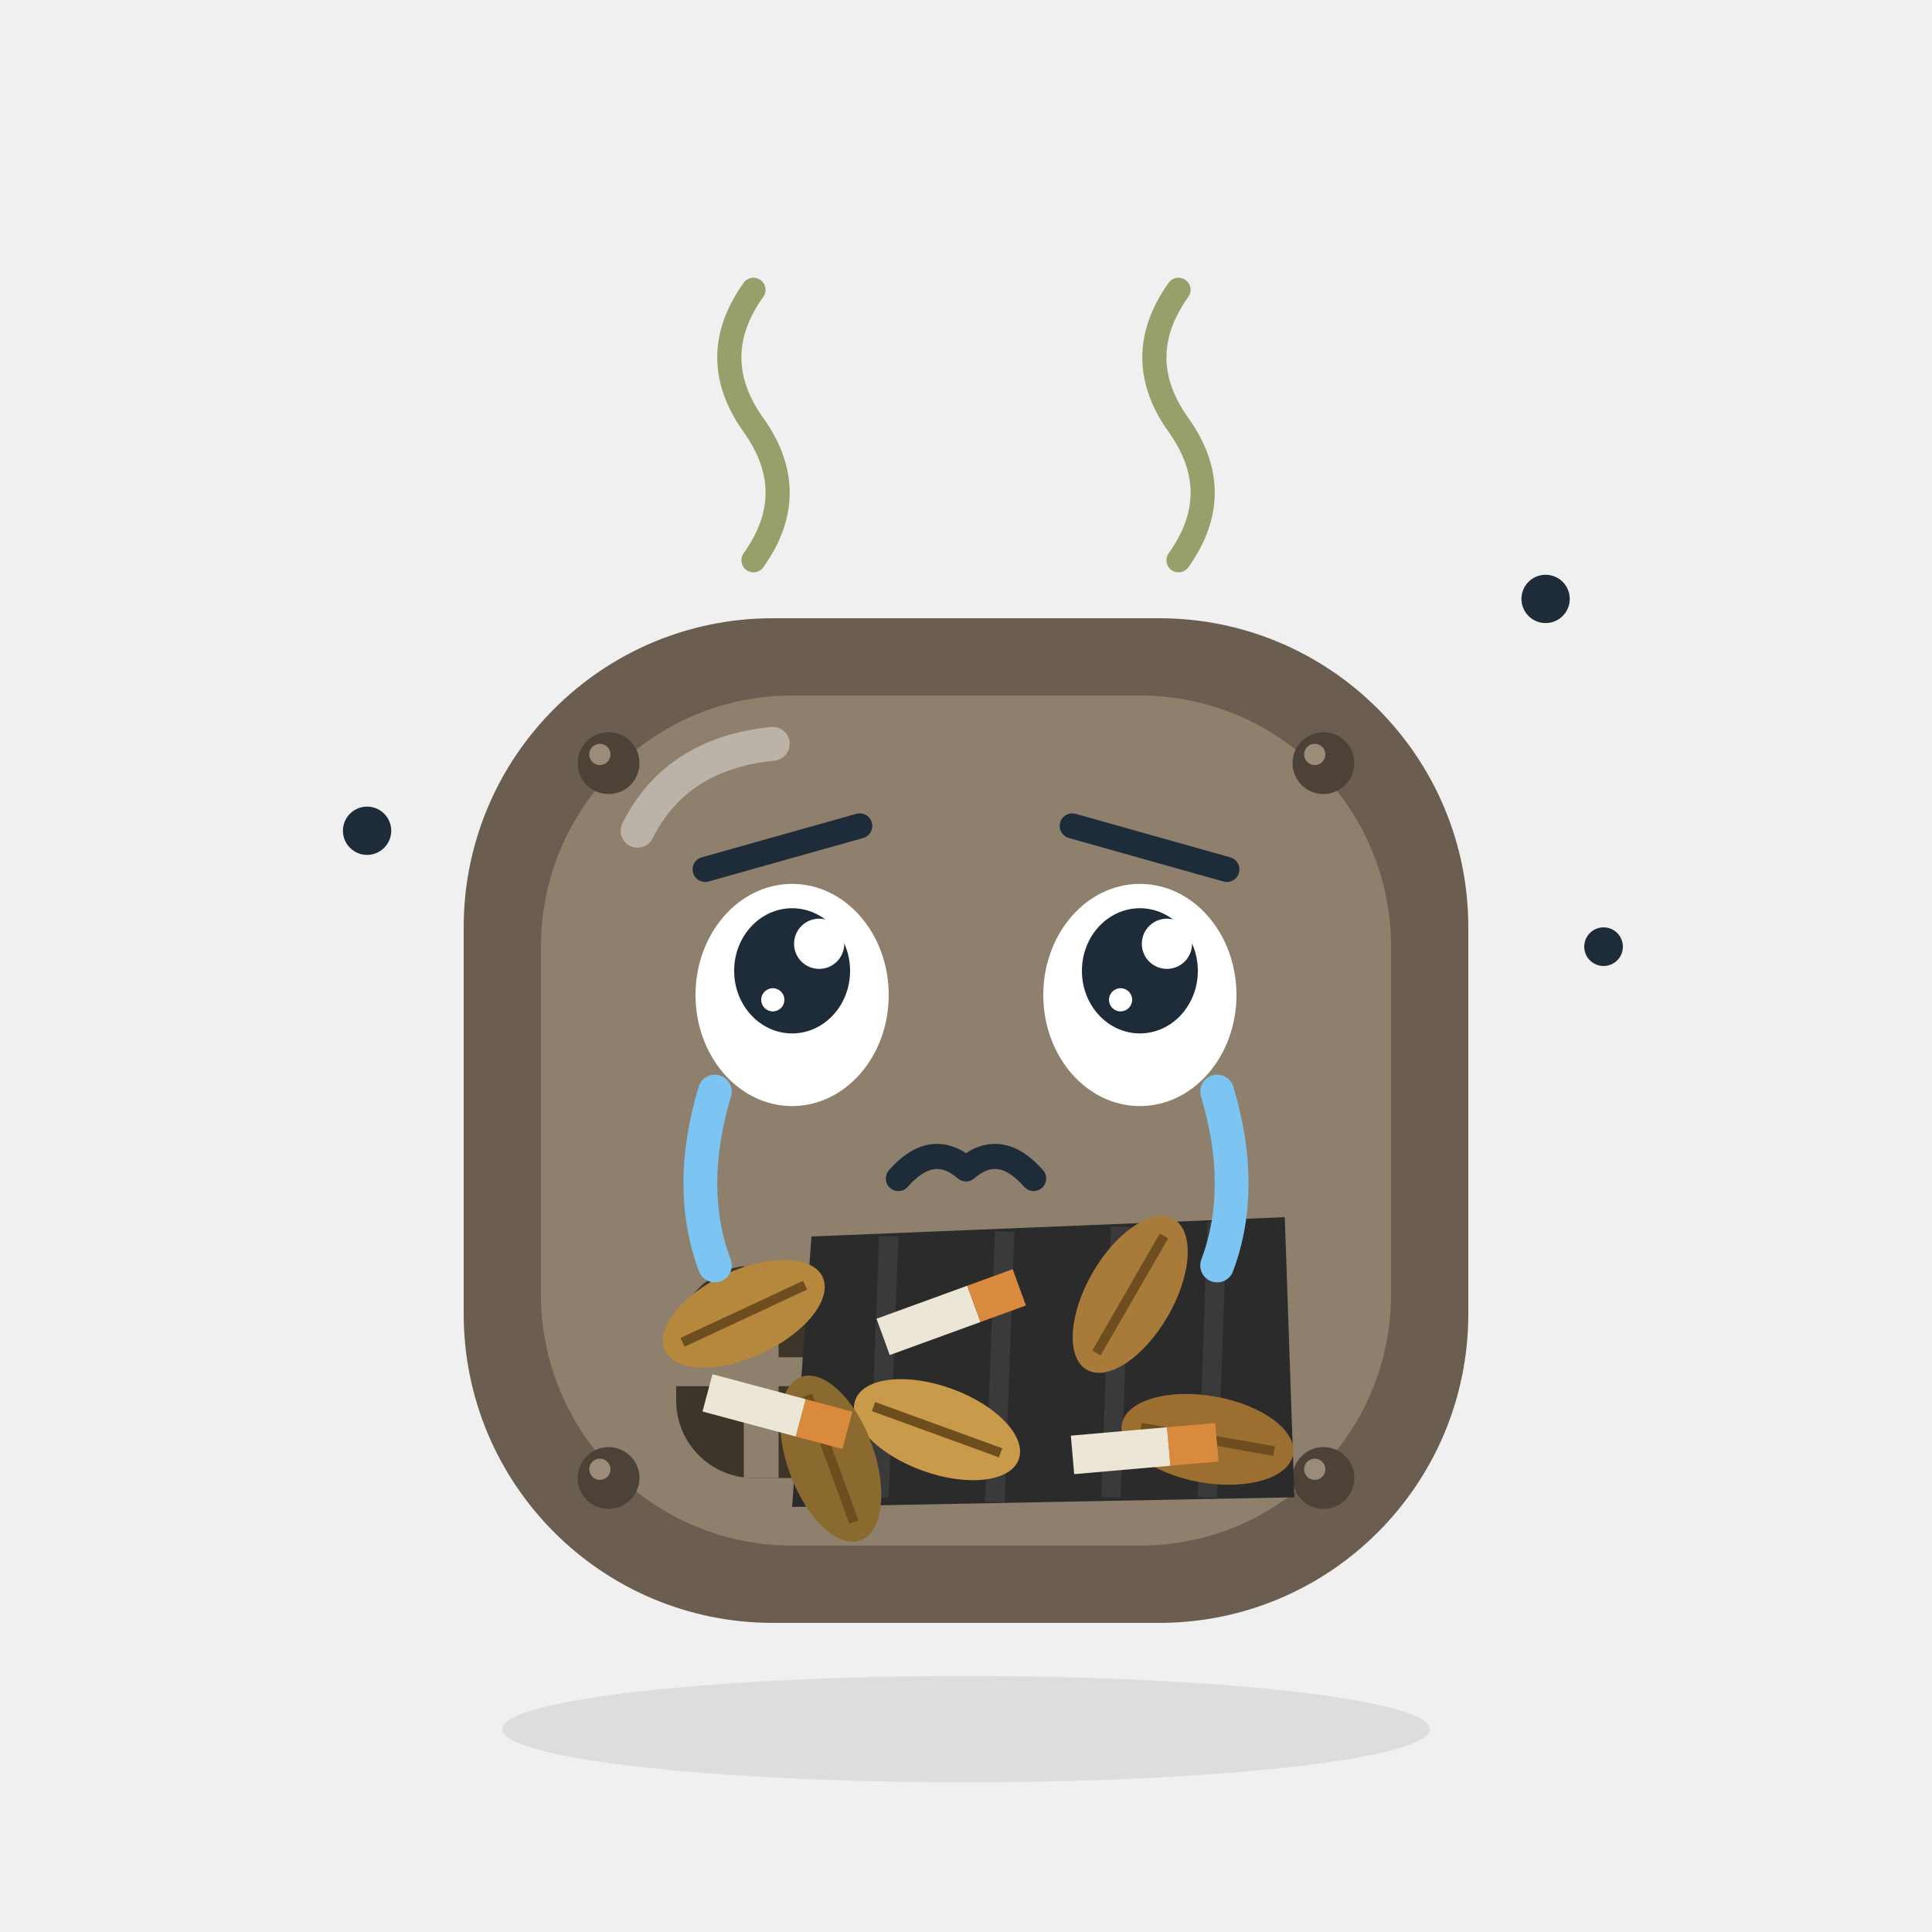
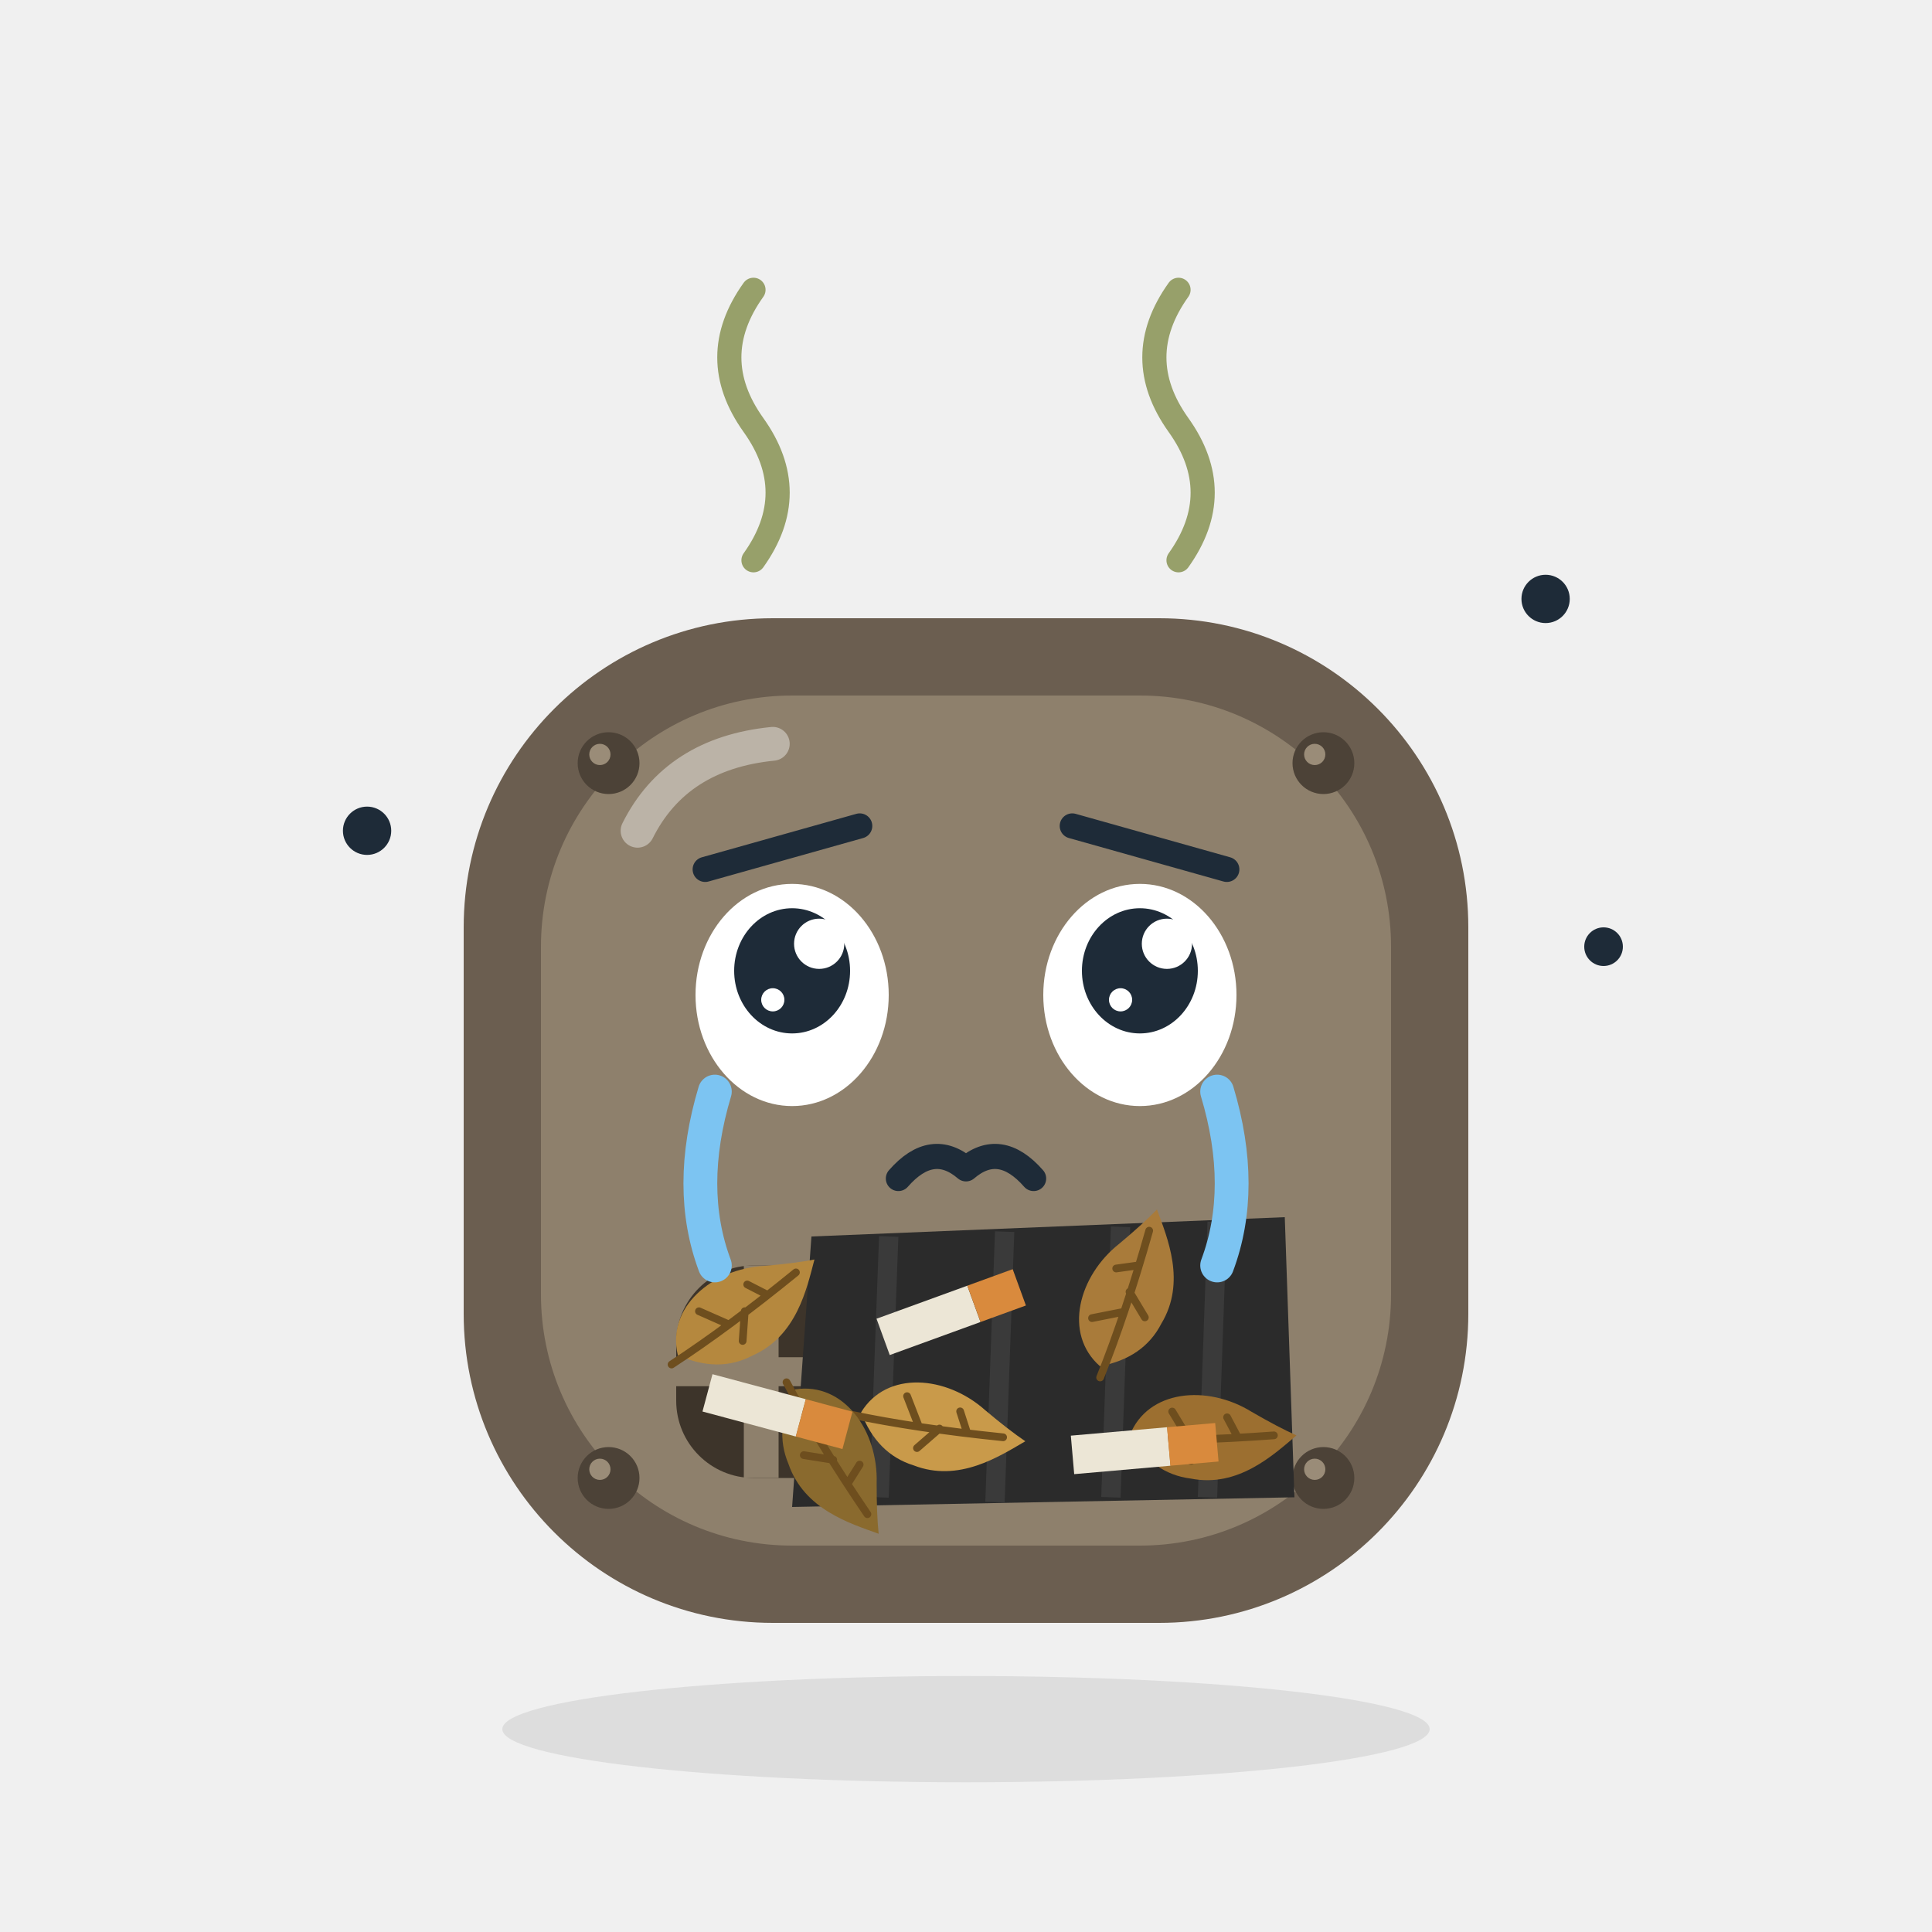
<svg xmlns="http://www.w3.org/2000/svg" viewBox="0 0 200 200" width="400" height="400">
  <ellipse cx="100" cy="179" rx="48" ry="5.5" fill="#000000" opacity="0.08" />
  <rect x="48" y="64" width="104" height="104" rx="32" fill="#6B5E50" />
  <rect x="56" y="72" width="88" height="88" rx="26" fill="#8E806C" />
  <path d="M66 86 Q70 78 80 77" fill="none" stroke="#FFFFFF" stroke-width="3.5" stroke-linecap="round" opacity="0.4" />
  <circle cx="63" cy="79" r="3.2" fill="#4C4237" />
  <circle cx="62.1" cy="78.1" r="1.1" fill="#9A8C78" />
  <circle cx="137" cy="79" r="3.2" fill="#4C4237" />
  <circle cx="136.1" cy="78.1" r="1.1" fill="#9A8C78" />
  <circle cx="63" cy="153" r="3.2" fill="#4C4237" />
  <circle cx="62.1" cy="152.1" r="1.1" fill="#9A8C78" />
  <circle cx="137" cy="153" r="3.2" fill="#4C4237" />
  <circle cx="136.1" cy="152.1" r="1.1" fill="#9A8C78" />
  <rect x="70" y="131" width="60" height="22" rx="8" fill="#3D342A" />
  <rect x="77" y="131" width="3.6" height="22" fill="#8E806C" />
  <rect x="86" y="131" width="3.6" height="22" fill="#8E806C" />
  <rect x="95" y="131" width="3.6" height="22" fill="#8E806C" />
  <rect x="104" y="131" width="3.6" height="22" fill="#8E806C" />
  <rect x="113" y="131" width="3.6" height="22" fill="#8E806C" />
  <rect x="122" y="131" width="3.6" height="22" fill="#8E806C" />
  <rect x="70" y="140.5" width="60" height="3" fill="#8E806C" />
  <path d="M84 128 L133 126 L134 155 L82 156 Z" fill="#2B2B2B" />
  <path d="M92 128 L91 155 M104 127.5 L103 155.5 M116 127 L115 155 M126 126.5 L125 155" stroke="#3A3A3A" stroke-width="2" />
-   <ellipse cx="77" cy="136" rx="9" ry="4.5" fill="#B5883E" transform="rotate(-25 77 136)" />
-   <path d="M70 136 L84 136" stroke="#6E4E1E" stroke-width="1" transform="rotate(-25 77 136)" />
-   <ellipse cx="97" cy="148" rx="9" ry="4.5" fill="#C99A4A" transform="rotate(20 97 148)" />
-   <path d="M90 148 L104 148" stroke="#6E4E1E" stroke-width="1" transform="rotate(20 97 148)" />
-   <ellipse cx="86" cy="151" rx="9" ry="4.5" fill="#8A6A2E" transform="rotate(70 86 151)" />
-   <path d="M79 151 L93 151" stroke="#6E4E1E" stroke-width="1" transform="rotate(70 86 151)" />
-   <ellipse cx="117" cy="134" rx="9" ry="4.5" fill="#A97B3A" transform="rotate(-60 117 134)" />
-   <path d="M110 134 L124 134" stroke="#6E4E1E" stroke-width="1" transform="rotate(-60 117 134)" />
-   <ellipse cx="125" cy="149" rx="9" ry="4.5" fill="#9C6F30" transform="rotate(10 125 149)" />
-   <path d="M118 149 L132 149" stroke="#6E4E1E" stroke-width="1" transform="rotate(10 125 149)" />
+   <g transform="translate(77 136) rotate(-25)">
+     <path d="M-8 1 C-7 -4 -1 -5.6 4 -3.6 Q7 -2.5 9 -2 C7 0.4 4 4.4 -1 4.3 Q-5 4.5 -8 1Z" fill="#B5883E" />
+     <path d="M-9 1.6 Q-2 0.6 6.7 -1.6 M-2 0.2 l-2.1 -2.4 M0.2 -0.2 l-1.5 2.7 M3 -0.8 l-1.4 -1.8" fill="none" stroke="#6E4E1E" stroke-width="0.8" stroke-linecap="round" />
+   </g>
+   <g transform="translate(97 148) rotate(20)">
+     <path d="M-8 1 C-7 -4 -1 -5.6 4 -3.6 Q7 -2.5 9 -2 C7 0.4 4 4.4 -1 4.3 Q-5 4.5 -8 1Z" fill="#C99A4A" />
+     <path d="M-9 1.6 Q-2 0.6 6.7 -1.6 M-2 0.2 l-2.1 -2.4 M0.2 -0.2 l-1.5 2.7 M3 -0.8 l-1.4 -1.8" fill="none" stroke="#6E4E1E" stroke-width="0.8" stroke-linecap="round" />
+   </g>
+   <g transform="translate(86 151) rotate(70)">
+     <path d="M-8 1 C-7 -4 -1 -5.6 4 -3.6 Q7 -2.5 9 -2 C7 0.4 4 4.4 -1 4.3 Q-5 4.5 -8 1Z" fill="#8A6A2E" />
+     <path d="M-9 1.6 Q-2 0.6 6.7 -1.6 M-2 0.2 l-2.1 -2.4 M0.2 -0.2 l-1.5 2.7 M3 -0.8 l-1.4 -1.8" fill="none" stroke="#6E4E1E" stroke-width="0.8" stroke-linecap="round" />
+   </g>
+   <g transform="translate(117 134) rotate(-60)">
+     <path d="M-8 1 C-7 -4 -1 -5.6 4 -3.6 Q7 -2.5 9 -2 C7 0.4 4 4.4 -1 4.3 Q-5 4.5 -8 1Z" fill="#A97B3A" />
+     <path d="M-9 1.6 Q-2 0.6 6.7 -1.6 M-2 0.2 l-2.1 -2.4 M0.2 -0.2 l-1.5 2.7 M3 -0.8 l-1.4 -1.8" fill="none" stroke="#6E4E1E" stroke-width="0.8" stroke-linecap="round" />
+   </g>
+   <g transform="translate(125 149) rotate(10)">
+     <path d="M-8 1 C-7 -4 -1 -5.6 4 -3.6 Q7 -2.5 9 -2 C7 0.4 4 4.4 -1 4.3 Q-5 4.5 -8 1Z" fill="#9C6F30" />
+     <path d="M-9 1.6 Q-2 0.6 6.7 -1.6 M-2 0.2 l-2.1 -2.4 M0.2 -0.2 l-1.5 2.7 M3 -0.8 l-1.4 -1.8" fill="none" stroke="#6E4E1E" stroke-width="0.8" stroke-linecap="round" />
+   </g>
  <g transform="rotate(-20 98 136)">
    <rect x="91" y="134" width="10" height="4" fill="#ECE6D6" />
    <rect x="101" y="134" width="5" height="4" fill="#D98A3D" />
  </g>
  <g transform="rotate(15 80 146)">
    <rect x="73" y="144" width="10" height="4" fill="#ECE6D6" />
    <rect x="83" y="144" width="5" height="4" fill="#D98A3D" />
  </g>
  <g transform="rotate(-5 118 150)">
    <rect x="111" y="148" width="10" height="4" fill="#ECE6D6" />
    <rect x="121" y="148" width="5" height="4" fill="#D98A3D" />
  </g>
  <ellipse cx="82" cy="103" rx="10" ry="11.5" fill="#FFFFFF" />
  <ellipse cx="82" cy="100.5" rx="6" ry="6.48" fill="#1E2B38" />
  <circle cx="84.8" cy="97.7" r="2.6" fill="#FFFFFF" />
  <circle cx="80" cy="103.5" r="1.2" fill="#FFFFFF" />
  <ellipse cx="118" cy="103" rx="10" ry="11.5" fill="#FFFFFF" />
  <ellipse cx="118" cy="100.5" rx="6" ry="6.48" fill="#1E2B38" />
  <circle cx="120.8" cy="97.7" r="2.6" fill="#FFFFFF" />
  <circle cx="116" cy="103.5" r="1.2" fill="#FFFFFF" />
  <path d="M73 90 L89 85.5 M111 85.5 L127 90" stroke="#1E2B38" stroke-width="2.6" stroke-linecap="round" />
  <path d="M74 113 Q71 123 74 131" fill="none" stroke="#7CC4F2" stroke-width="3.5" stroke-linecap="round" />
  <path d="M126 113 Q129 123 126 131" fill="none" stroke="#7CC4F2" stroke-width="3.5" stroke-linecap="round" />
  <path d="M93 122 Q96.5 118 100 121 Q103.5 118 107 122" fill="none" stroke="#1E2B38" stroke-width="2.6" stroke-linecap="round" stroke-linejoin="round" />
  <path d="M78 58 q5 -7 0 -14 q-5 -7 0 -14" fill="none" stroke="#97A06A" stroke-width="2.5" stroke-linecap="round" />
  <path d="M122 58 q5 -7 0 -14 q-5 -7 0 -14" fill="none" stroke="#97A06A" stroke-width="2.5" stroke-linecap="round" />
  <circle cx="160" cy="62" r="2.5" fill="#1E2B38" />
  <circle cx="38" cy="86" r="2.5" fill="#1E2B38" />
  <circle cx="166" cy="98" r="2" fill="#1E2B38" />
</svg>
